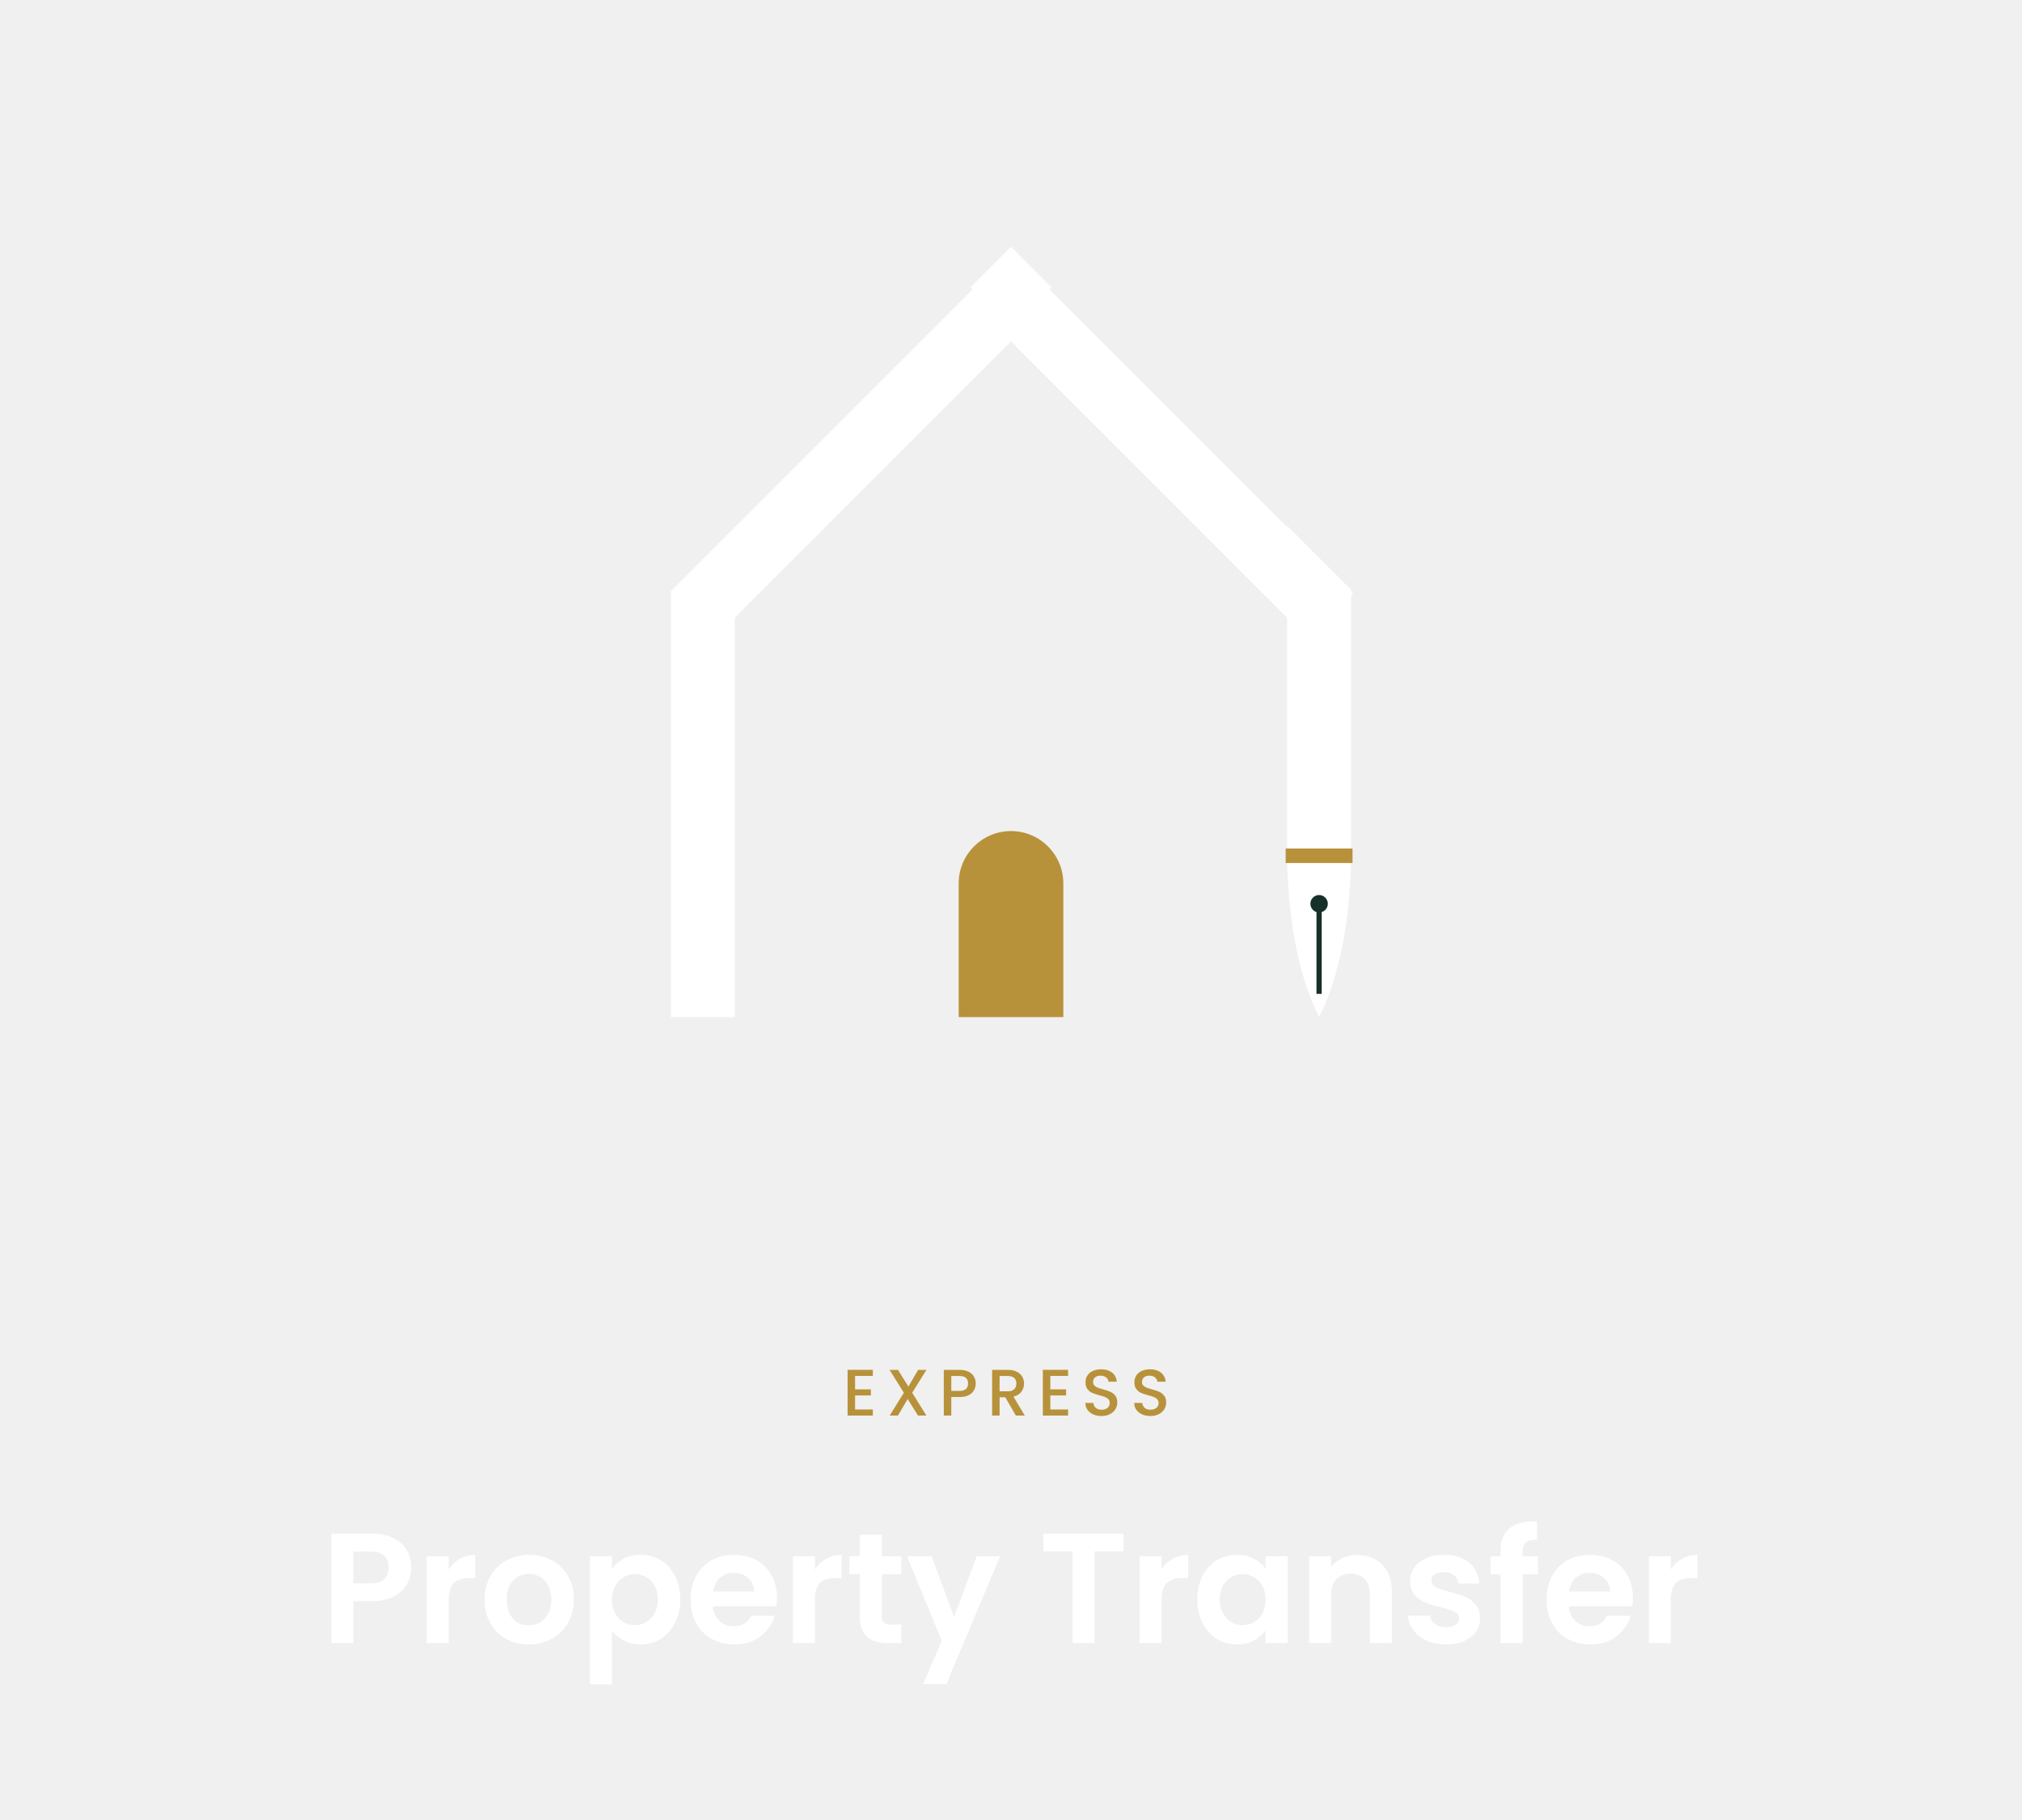
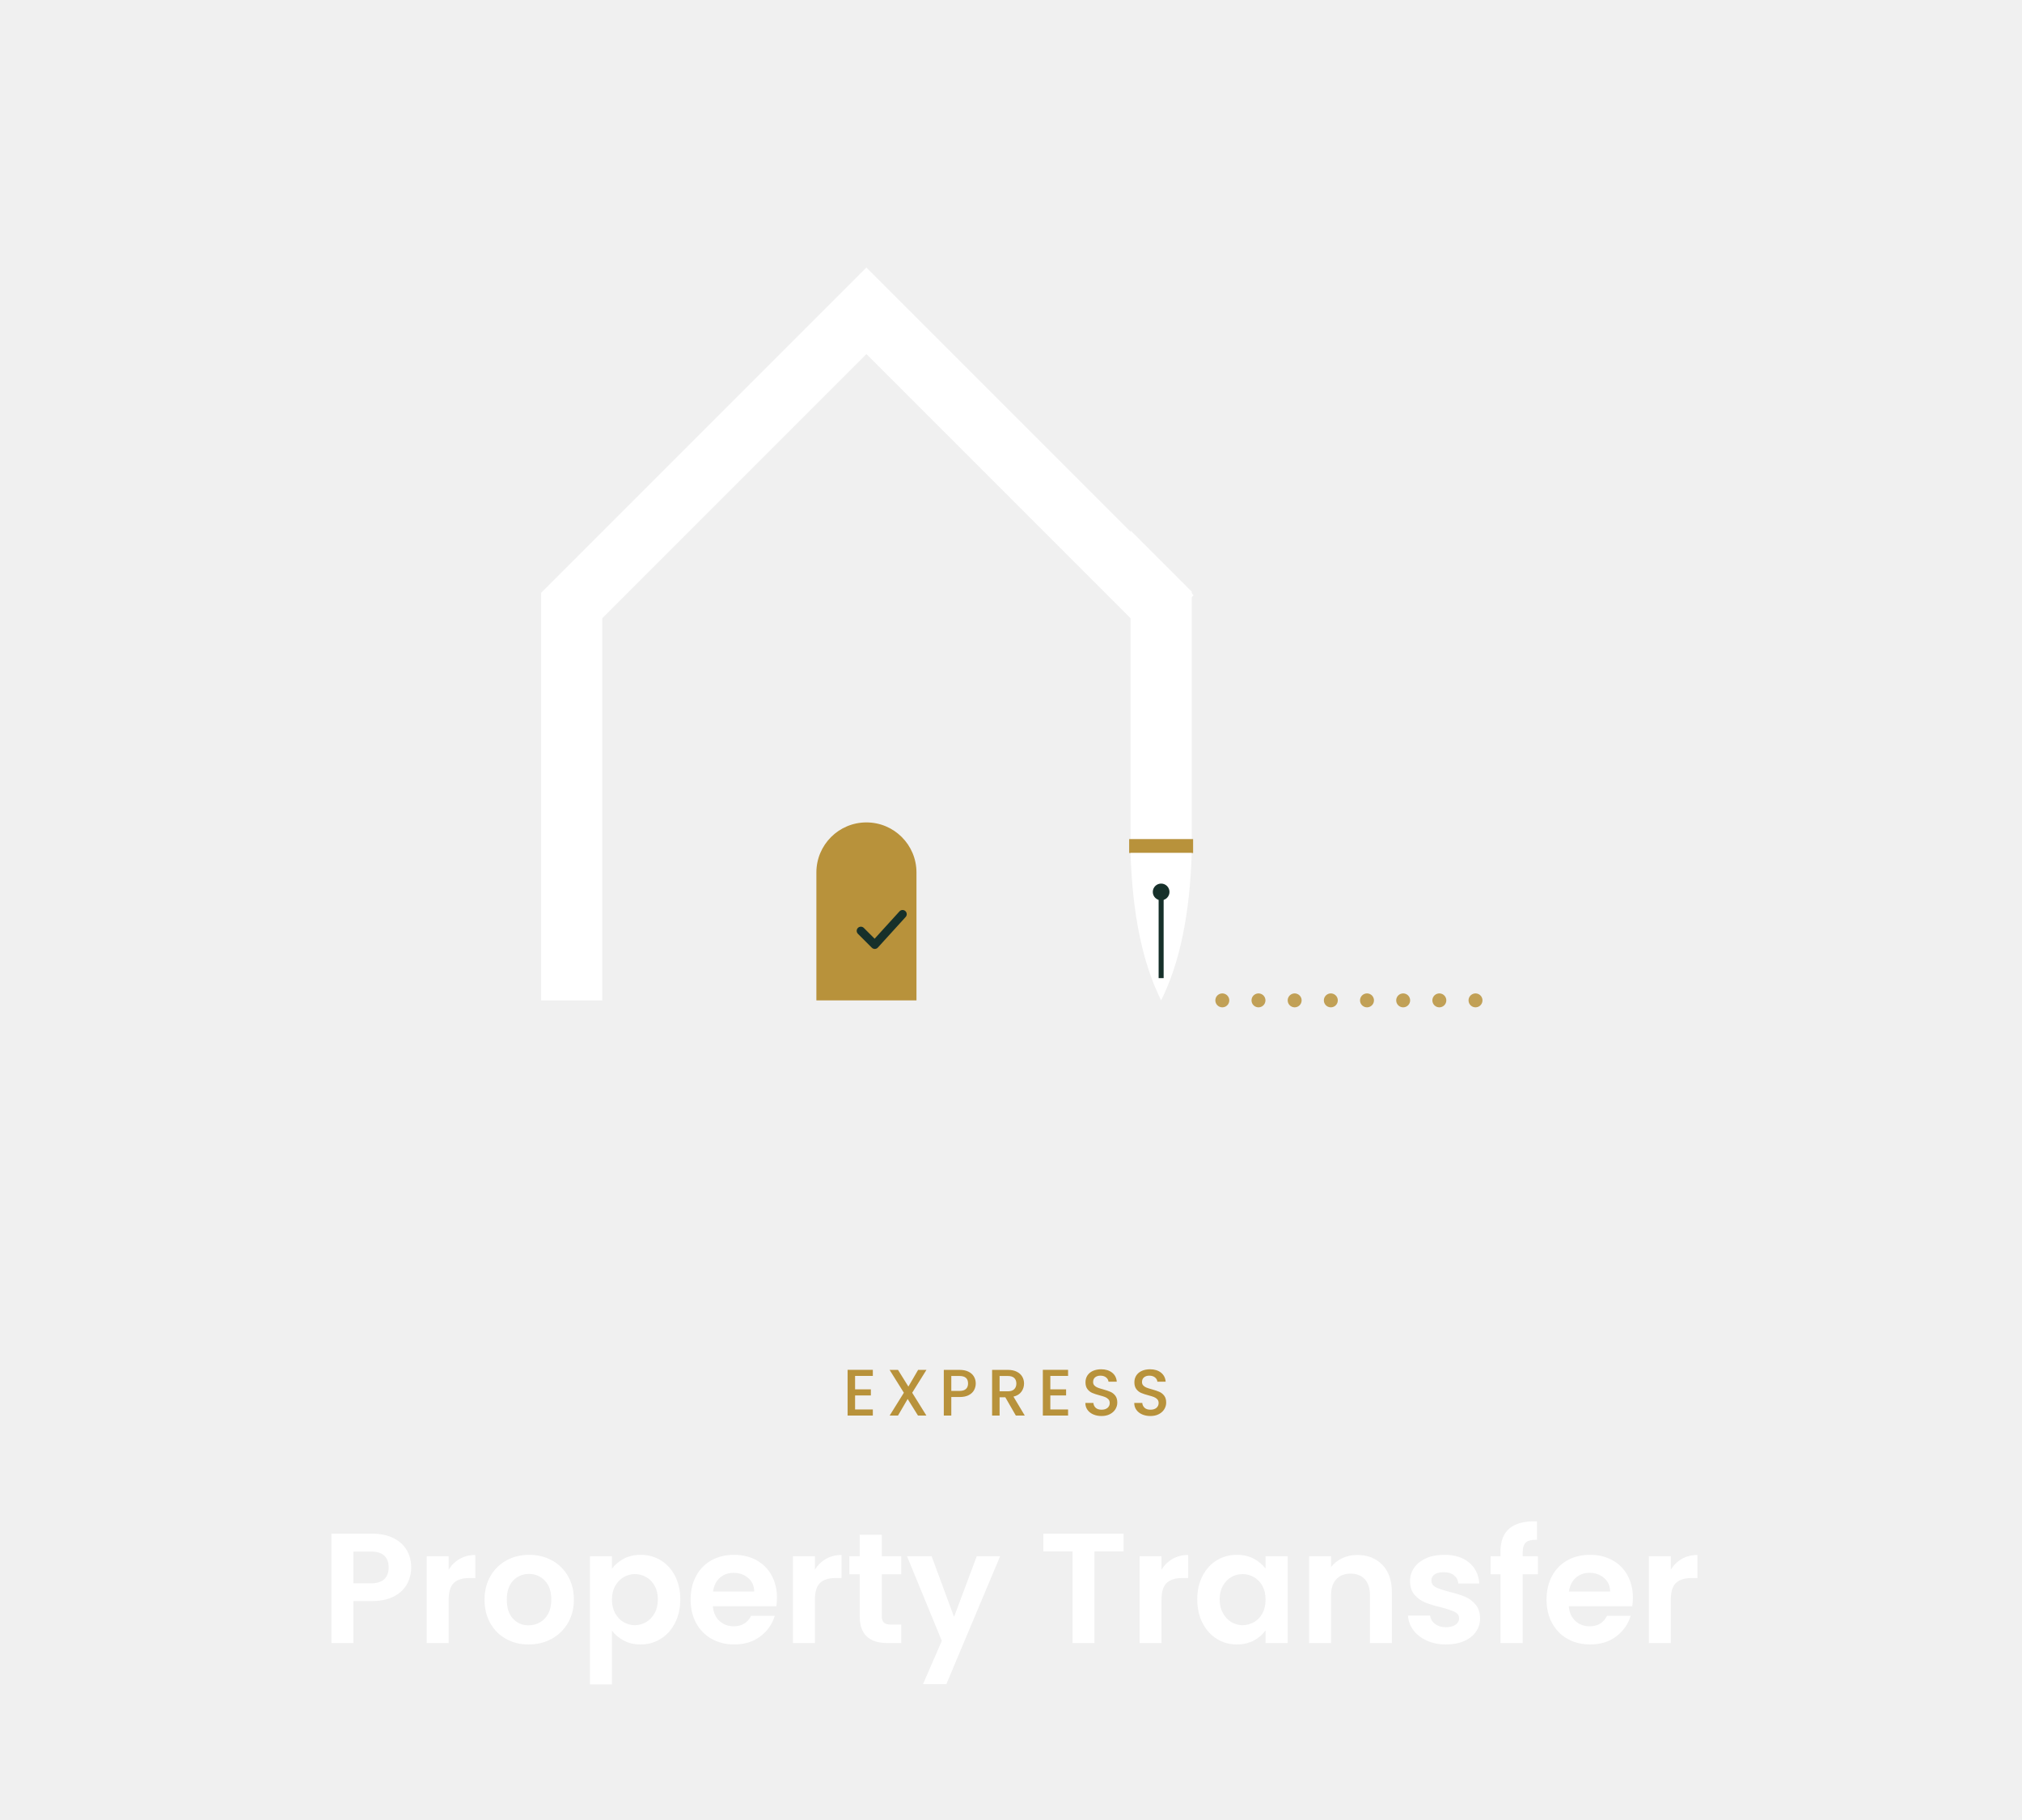
<svg xmlns="http://www.w3.org/2000/svg" viewBox="0 0 800 720" width="800" height="720">
-   <g transform="translate(400 250) scale(1.15) translate(-256 -259.5)">
+   <g transform="translate(400 250) scale(1.1) translate(-308 -259.5)">
+     <path d="M384 392H478" fill="none" stroke="#B8923B" stroke-width="5" stroke-linecap="round" stroke-dasharray="0.01 13" opacity="0.85" />
    <path d="M161.00 392.00L161.00 388.45L161.00 384.90L161.00 381.35L161.00 377.80L161.00 374.25L161.00 370.70L161.00 367.15L161.00 363.60L161.00 360.05L161.00 356.50L161.00 352.95L161.00 349.40L161.00 345.85L161.00 342.30L161.00 338.75L161.00 335.20L161.00 331.65L161.00 328.10L161.00 324.55L161.00 321.00L161.00 317.45L161.00 313.90L161.00 310.35L161.00 306.80L161.00 303.25L161.00 299.70L161.00 296.15L161.00 292.60L161.00 289.05L161.00 285.50L161.00 281.95L161.00 278.40L161.00 274.85L161.00 271.30L161.00 267.75L161.00 264.20L161.00 260.65L161.00 257.10L161.00 253.55L161.00 254.56L160.43 255.13L163.08 252.48L165.73 249.83L168.38 247.18L171.03 244.53L173.68 241.88L176.33 239.23L178.98 236.58L181.63 233.93L184.28 231.28L186.93 228.63L189.58 225.98L192.23 223.33L194.88 220.68L197.53 218.03L200.18 215.38L202.83 212.73L205.48 210.08L208.13 207.43L210.78 204.78L213.43 202.13L216.08 199.48L218.73 196.83L221.38 194.18L224.03 191.53L226.68 188.88L229.33 186.23L231.98 183.58L234.63 180.93L237.28 178.28L239.93 175.63L242.58 172.98L245.23 170.33L247.88 167.68L250.53 165.03L253.18 162.38L255.83 159.73L258.48 157.08L261.13 154.43L256.00 159.56L250.97 154.53L253.72 157.28L256.47 160.03L259.22 162.78L261.97 165.53L264.72 168.28L267.47 171.03L270.22 173.78L272.97 176.53L275.72 179.28L278.47 182.03L281.22 184.78L283.97 187.53L286.72 190.28L289.47 193.03L292.22 195.78L294.97 198.53L297.72 201.28L300.47 204.03L303.22 206.78L305.97 209.53L308.72 212.28L311.47 215.03L314.22 217.78L316.97 220.53L319.72 223.28L322.47 226.03L325.22 228.78L327.97 231.53L330.72 234.28L333.47 237.03L336.22 239.78L338.97 242.53L341.72 245.28L344.47 248.03L347.22 250.78L349.97 253.53L352.72 256.28L355.47 259.03L358.31 261.69L373.69 246.31L371.03 243.47L368.28 240.72L365.53 237.97L362.78 235.22L360.03 232.47L357.28 229.72L354.53 226.97L351.78 224.22L349.03 221.47L346.28 218.72L343.53 215.97L340.78 213.22L338.03 210.47L335.28 207.72L332.53 204.97L329.78 202.22L327.03 199.47L324.28 196.72L321.53 193.97L318.78 191.22L316.03 188.47L313.28 185.72L310.53 182.97L307.78 180.22L305.03 177.47L302.28 174.72L299.53 171.97L296.78 169.22L294.03 166.47L291.28 163.72L288.53 160.97L285.78 158.22L283.03 155.47L280.28 152.72L277.53 149.97L274.78 147.22L272.03 144.47L269.28 141.72L266.53 138.97L256.00 128.44L245.57 138.87L242.92 141.52L240.27 144.17L237.62 146.82L234.97 149.47L232.32 152.12L229.67 154.77L227.02 157.42L224.37 160.07L221.72 162.72L219.07 165.37L216.42 168.02L213.77 170.67L211.12 173.32L208.47 175.97L205.82 178.62L203.17 181.27L200.52 183.92L197.87 186.57L195.22 189.22L192.57 191.87L189.92 194.52L187.27 197.17L184.62 199.82L181.97 202.47L179.32 205.12L176.67 207.77L174.02 210.42L171.37 213.07L168.72 215.72L166.07 218.37L163.42 221.02L160.77 223.67L158.12 226.32L155.47 228.97L152.82 231.62L150.17 234.27L147.52 236.92L144.87 239.57L139.00 245.44L139.00 253.55L139.00 257.10L139.00 260.65L139.00 264.20L139.00 267.75L139.00 271.30L139.00 274.85L139.00 278.40L139.00 281.95L139.00 285.50L139.00 289.05L139.00 292.60L139.00 296.15L139.00 299.70L139.00 303.25L139.00 306.80L139.00 310.35L139.00 313.90L139.00 317.45L139.00 321.00L139.00 324.55L139.00 328.10L139.00 331.65L139.00 335.20L139.00 338.75L139.00 342.30L139.00 345.85L139.00 349.40L139.00 352.95L139.00 356.50L139.00 360.05L139.00 363.60L139.00 367.15L139.00 370.70L139.00 374.25L139.00 377.80L139.00 381.35L139.00 384.90L139.00 388.45L139.00 392.00Z" fill="#ffffff" />
-     <path d="M256 127L270 141L256 155L242 141Z" fill="#ffffff" />
+     <path d="M256 129L268 141L256 153L244 141Z" fill="#ffffff" />
    <path d="M238 392V346a18 18 0 0 1 36 0v46z" fill="#B8923B" />
+     <path d="M254 367l5 5 10-11" fill="none" stroke="#16302A" stroke-width="3" stroke-linecap="round" stroke-linejoin="round" />
    <path d="M351 223L373 245V334H351Z" fill="#ffffff" />
    <rect x="350.5" y="334" width="23" height="5" fill="#B8923B" />
    <path d="M351 339H373Q372 372 362 392Q352 372 351 339Z" fill="#ffffff" />
    <circle cx="362" cy="353" r="3" fill="#16302A" />
    <rect x="361.1" y="353" width="1.8" height="31" fill="#16302A" />
  </g>
  <g transform="translate(333.401 560) scale(0.26)">
    <path fill="#B8923B" d="M18.9 -60.3V-39.9H42.9V-30.6H18.9V-9.3H45.9V0.0H7.5V-69.6H45.9V-60.3Z M105.8 -34.7 127.4 0.0H114.6L98.9 -25.2L84.2 0.0H71.5L93.1 -34.7L71.4 -69.5H84.2L100.0 -44.1L114.8 -69.5H127.5Z M177.9 -28.2H165.3V0.0H153.9V-69.5H177.9Q185.9 -69.5 191.45 -66.75Q197.0 -64.0 199.75 -59.3Q202.5 -54.6 202.5 -48.8Q202.5 -43.5 200.0 -38.8Q197.5 -34.1 192.0 -31.15Q186.5 -28.2 177.9 -28.2ZM190.8 -48.8Q190.8 -60.2 177.9 -60.2H165.3V-37.5H177.9Q184.4 -37.5 187.6 -40.45Q190.8 -43.4 190.8 -48.8Z M263.5 0.0 247.5 -27.8H238.8V0.0H227.4V-69.5H251.4Q259.4 -69.5 264.95 -66.7Q270.5 -63.9 273.25 -59.2Q276.0 -54.5 276.0 -48.7Q276.0 -41.9 272.05 -36.35Q268.1 -30.8 259.9 -28.8L277.1 0.0ZM238.8 -36.9H251.4Q257.8 -36.9 261.05 -40.1Q264.3 -43.3 264.3 -48.7Q264.3 -54.1 261.1 -57.15Q257.9 -60.2 251.4 -60.2H238.8Z M316.0 -60.3V-39.9H340.0V-30.6H316.0V-9.3H343.0V0.0H304.6V-69.6H343.0V-60.3Z M369.3 -19.2H381.5Q381.9 -14.7 385.05 -11.8Q388.2 -8.9 393.9 -8.9Q399.8 -8.9 403.1 -11.75Q406.4 -14.6 406.4 -19.1Q406.4 -22.6 404.35 -24.8Q402.3 -27.0 399.25 -28.2Q396.2 -29.4 390.8 -30.8Q384.0 -32.6 379.75 -34.45Q375.5 -36.3 372.5 -40.2Q369.5 -44.1 369.5 -50.6Q369.5 -56.6 372.5 -61.1Q375.5 -65.6 380.9 -68.0Q386.3 -70.4 393.4 -70.4Q403.5 -70.4 409.95 -65.35Q416.4 -60.3 417.1 -51.5H404.5Q404.2 -55.3 400.9 -58.0Q397.6 -60.7 392.2 -60.7Q387.3 -60.7 384.2 -58.2Q381.1 -55.7 381.1 -51.0Q381.1 -47.8 383.05 -45.75Q385.0 -43.7 388.0 -42.5Q391.0 -41.3 396.2 -39.9Q403.1 -38.0 407.45 -36.1Q411.8 -34.2 414.85 -30.25Q417.9 -26.3 417.9 -19.7Q417.9 -14.4 415.05 -9.7Q412.2 -5.0 406.75 -2.15Q401.3 0.7 393.9 0.7Q386.9 0.7 381.3 -1.75Q375.7 -4.2 372.5 -8.7Q369.3 -13.2 369.3 -19.2Z M443.7 -19.2H455.9Q456.3 -14.7 459.45 -11.8Q462.6 -8.9 468.3 -8.9Q474.2 -8.9 477.5 -11.75Q480.8 -14.6 480.8 -19.1Q480.8 -22.6 478.75 -24.8Q476.7 -27.0 473.65 -28.2Q470.6 -29.4 465.2 -30.8Q458.4 -32.6 454.15 -34.45Q449.9 -36.3 446.9 -40.2Q443.9 -44.1 443.9 -50.6Q443.9 -56.6 446.9 -61.1Q449.9 -65.6 455.3 -68.0Q460.7 -70.4 467.8 -70.4Q477.9 -70.4 484.35 -65.35Q490.8 -60.3 491.5 -51.5H478.9Q478.6 -55.3 475.3 -58.0Q472.0 -60.7 466.6 -60.7Q461.7 -60.7 458.6 -58.2Q455.5 -55.7 455.5 -51.0Q455.5 -47.8 457.45 -45.75Q459.4 -43.7 462.4 -42.5Q465.4 -41.3 470.6 -39.9Q477.5 -38.0 481.85 -36.1Q486.2 -34.2 489.25 -30.25Q492.3 -26.3 492.3 -19.7Q492.3 -14.4 489.45 -9.7Q486.6 -5.0 481.15 -2.15Q475.7 0.7 468.3 0.7Q461.3 0.7 455.7 -1.75Q450.1 -4.2 446.9 -8.7Q443.7 -13.2 443.7 -19.2Z" />
  </g>
  <g transform="translate(126.859 650) scale(0.62)">
    <path fill="#ffffff" d="M32.6 -26.8H20.9V0.0H6.9V-69.8H32.6Q40.7 -69.8 46.4 -67.0Q52.1 -64.2 54.95 -59.3Q57.8 -54.4 57.8 -48.2Q57.8 -42.6 55.15 -37.7Q52.5 -32.8 46.85 -29.8Q41.2 -26.8 32.6 -26.8ZM43.4 -48.2Q43.4 -58.4 32.0 -58.4H20.9V-38.1H32.0Q37.8 -38.1 40.6 -40.75Q43.4 -43.4 43.4 -48.2Z M98.7 -56.2V-41.5H95.0Q88.4 -41.5 85.05 -38.4Q81.7 -35.3 81.7 -27.6V0.0H67.7V-55.4H81.7V-46.8Q84.4 -51.2 88.75 -53.7Q93.1 -56.2 98.7 -56.2Z M104.6 -27.7Q104.6 -36.2 108.35 -42.7Q112.1 -49.2 118.6 -52.75Q125.1 -56.3 133.1 -56.3Q141.1 -56.3 147.6 -52.75Q154.1 -49.2 157.85 -42.7Q161.6 -36.2 161.6 -27.7Q161.6 -19.2 157.75 -12.7Q153.9 -6.2 147.35 -2.65Q140.8 0.9 132.7 0.9Q124.7 0.9 118.3 -2.65Q111.9 -6.2 108.25 -12.7Q104.6 -19.2 104.6 -27.7ZM147.2 -27.7Q147.2 -35.6 143.05 -39.85Q138.9 -44.1 132.9 -44.1Q126.9 -44.1 122.85 -39.85Q118.8 -35.6 118.8 -27.7Q118.8 -19.8 122.75 -15.55Q126.7 -11.3 132.7 -11.3Q136.5 -11.3 139.85 -13.15Q143.2 -15.0 145.2 -18.7Q147.2 -22.4 147.2 -27.7Z M204.2 -56.3Q211.3 -56.3 217.05 -52.8Q222.8 -49.3 226.15 -42.85Q229.5 -36.4 229.5 -27.9Q229.5 -19.4 226.15 -12.85Q222.8 -6.3 217.05 -2.7Q211.3 0.9 204.2 0.9Q198.1 0.9 193.45 -1.6Q188.8 -4.1 185.9 -7.9V26.4H171.9V-55.4H185.9V-47.4Q188.6 -51.2 193.35 -53.75Q198.1 -56.3 204.2 -56.3ZM200.5 -44.0Q196.7 -44.0 193.35 -42.05Q190 -40.1 187.95 -36.4Q185.9 -32.7 185.9 -27.7Q185.9 -22.7 187.95 -19.0Q190 -15.3 193.35 -13.35Q196.7 -11.4 200.5 -11.4Q204.4 -11.4 207.75 -13.4Q211.1 -15.4 213.15 -19.1Q215.2 -22.8 215.2 -27.9Q215.2 -32.9 213.15 -36.55Q211.1 -40.2 207.75 -42.1Q204.4 -44.0 200.5 -44.0Z M290.8 -23.5H250.3Q250.8 -17.5 254.5 -14.1Q258.2 -10.7 263.6 -10.7Q271.4 -10.7 274.7 -17.4H289.8Q287.4 -9.4 280.6 -4.25Q273.8 0.9 263.9 0.9Q255.9 0.9 249.55 -2.65Q243.2 -6.2 239.65 -12.7Q236.1 -19.2 236.1 -27.7Q236.1 -36.3 239.6 -42.8Q243.1 -49.3 249.4 -52.8Q255.7 -56.3 263.9 -56.3Q271.8 -56.3 278.05 -52.9Q284.3 -49.5 287.75 -43.25Q291.2 -37.0 291.2 -28.9Q291.2 -25.9 290.8 -23.5ZM276.7 -32.9Q276.6 -38.3 272.8 -41.55Q269.0 -44.8 263.5 -44.8Q258.3 -44.8 254.75 -41.65Q251.2 -38.5 250.4 -32.9Z M332.4 -56.2V-41.5H328.7Q322.1 -41.5 318.75 -38.4Q315.4 -35.3 315.4 -27.6V0.0H301.4V-55.4H315.4V-46.8Q318.1 -51.2 322.45 -53.7Q326.8 -56.2 332.4 -56.2Z M358.1 -43.9V-17.1Q358.1 -14.3 359.45 -13.05Q360.8 -11.8 364.0 -11.8H370.5V0.0H361.7Q344.0 0.0 344.0 -17.2V-43.9H337.4V-55.4H344.0V-69.1H358.1V-55.4H370.5V-43.9Z M433.6 -55.4 399.3 26.2H384.4L396.4 -1.4L374.2 -55.4H389.9L404.2 -16.7L418.7 -55.4Z M512.4 -69.8V-58.5H493.8V0.0H479.8V-58.5H461.2V-69.8Z M553.6 -56.2V-41.5H549.9Q543.3 -41.5 539.95 -38.4Q536.6 -35.3 536.6 -27.6V0.0H522.6V-55.4H536.6V-46.8Q539.3 -51.2 543.65 -53.7Q548.0 -56.2 553.6 -56.2Z M584.7 -56.3Q590.9 -56.3 595.55 -53.8Q600.2 -51.3 603.0 -47.5V-55.4H617.1V0.0H603.0V-8.1Q600.3 -4.2 595.55 -1.65Q590.8 0.9 584.6 0.9Q577.6 0.9 571.85 -2.7Q566.1 -6.3 562.75 -12.85Q559.4 -19.4 559.4 -27.9Q559.4 -36.3 562.75 -42.8Q566.1 -49.3 571.85 -52.8Q577.6 -56.3 584.7 -56.3ZM588.3 -44.0Q584.4 -44.0 581.1 -42.1Q577.8 -40.2 575.75 -36.55Q573.7 -32.9 573.7 -27.9Q573.7 -22.9 575.75 -19.15Q577.8 -15.4 581.15 -13.4Q584.5 -11.4 588.3 -11.4Q592.2 -11.4 595.6 -13.35Q599.0 -15.3 601.0 -18.95Q603.0 -22.6 603.0 -27.7Q603.0 -32.8 601.0 -36.45Q599.0 -40.1 595.6 -42.05Q592.2 -44.0 588.3 -44.0Z M683.6 -32.5V0.0H669.6V-30.6Q669.6 -37.2 666.3 -40.75Q663.0 -44.3 657.3 -44.3Q651.5 -44.3 648.15 -40.75Q644.8 -37.2 644.8 -30.6V0.0H630.8V-55.4H644.8V-48.5Q647.6 -52.1 651.95 -54.15Q656.3 -56.2 661.5 -56.2Q671.4 -56.2 677.5 -49.95Q683.6 -43.7 683.6 -32.5Z M693.9 -17.5H708.0Q708.4 -14.3 711.15 -12.2Q713.9 -10.1 718.0 -10.1Q722.0 -10.1 724.25 -11.7Q726.5 -13.3 726.5 -15.8Q726.5 -18.5 723.75 -19.85Q721.0 -21.2 715.0 -22.8Q708.8 -24.3 704.85 -25.9Q700.9 -27.5 698.05 -30.8Q695.2 -34.1 695.2 -39.7Q695.2 -44.3 697.85 -48.1Q700.5 -51.9 705.45 -54.1Q710.4 -56.3 717.1 -56.3Q727.0 -56.3 732.9 -51.35Q738.8 -46.4 739.4 -38.0H726.0Q725.7 -41.3 723.25 -43.25Q720.8 -45.2 716.7 -45.2Q712.9 -45.2 710.85 -43.8Q708.8 -42.4 708.8 -39.9Q708.8 -37.1 711.6 -35.65Q714.4 -34.2 720.3 -32.7Q726.3 -31.2 730.2 -29.6Q734.1 -28.0 736.95 -24.65Q739.8 -21.3 739.9 -15.8Q739.9 -11.0 737.25 -7.2Q734.6 -3.4 729.65 -1.25Q724.7 0.9 718.1 0.9Q711.3 0.9 705.9 -1.55Q700.5 -4.0 697.35 -8.2Q694.2 -12.4 693.9 -17.5Z M776.8 -43.9H767.1V0.0H752.9V-43.9H746.6V-55.4H752.9V-58.2Q752.9 -68.4 758.7 -73.2Q764.5 -78.0 776.2 -77.7V-65.9Q771.1 -66.0 769.1 -64.2Q767.1 -62.4 767.1 -57.7V-55.4H776.8Z M837.0 -23.5H796.5Q797.0 -17.5 800.7 -14.1Q804.4 -10.7 809.8 -10.7Q817.6 -10.7 820.9 -17.4H836.0Q833.6 -9.4 826.8 -4.25Q820.0 0.9 810.1 0.9Q802.1 0.9 795.75 -2.65Q789.4 -6.2 785.85 -12.7Q782.3 -19.2 782.3 -27.7Q782.3 -36.3 785.8 -42.8Q789.3 -49.3 795.6 -52.8Q801.9 -56.3 810.1 -56.3Q818.0 -56.3 824.25 -52.9Q830.5 -49.5 833.95 -43.25Q837.4 -37.0 837.4 -28.9Q837.4 -25.9 837.0 -23.5ZM822.9 -32.9Q822.8 -38.3 819.0 -41.55Q815.2 -44.8 809.7 -44.8Q804.5 -44.8 800.95 -41.65Q797.4 -38.5 796.6 -32.9Z M878.6 -56.2V-41.5H874.9Q868.3 -41.5 864.95 -38.4Q861.6 -35.3 861.6 -27.6V0.0H847.6V-55.4H861.6V-46.8Q864.3 -51.2 868.65 -53.7Q873.0 -56.2 878.6 -56.2Z" />
  </g>
</svg>
